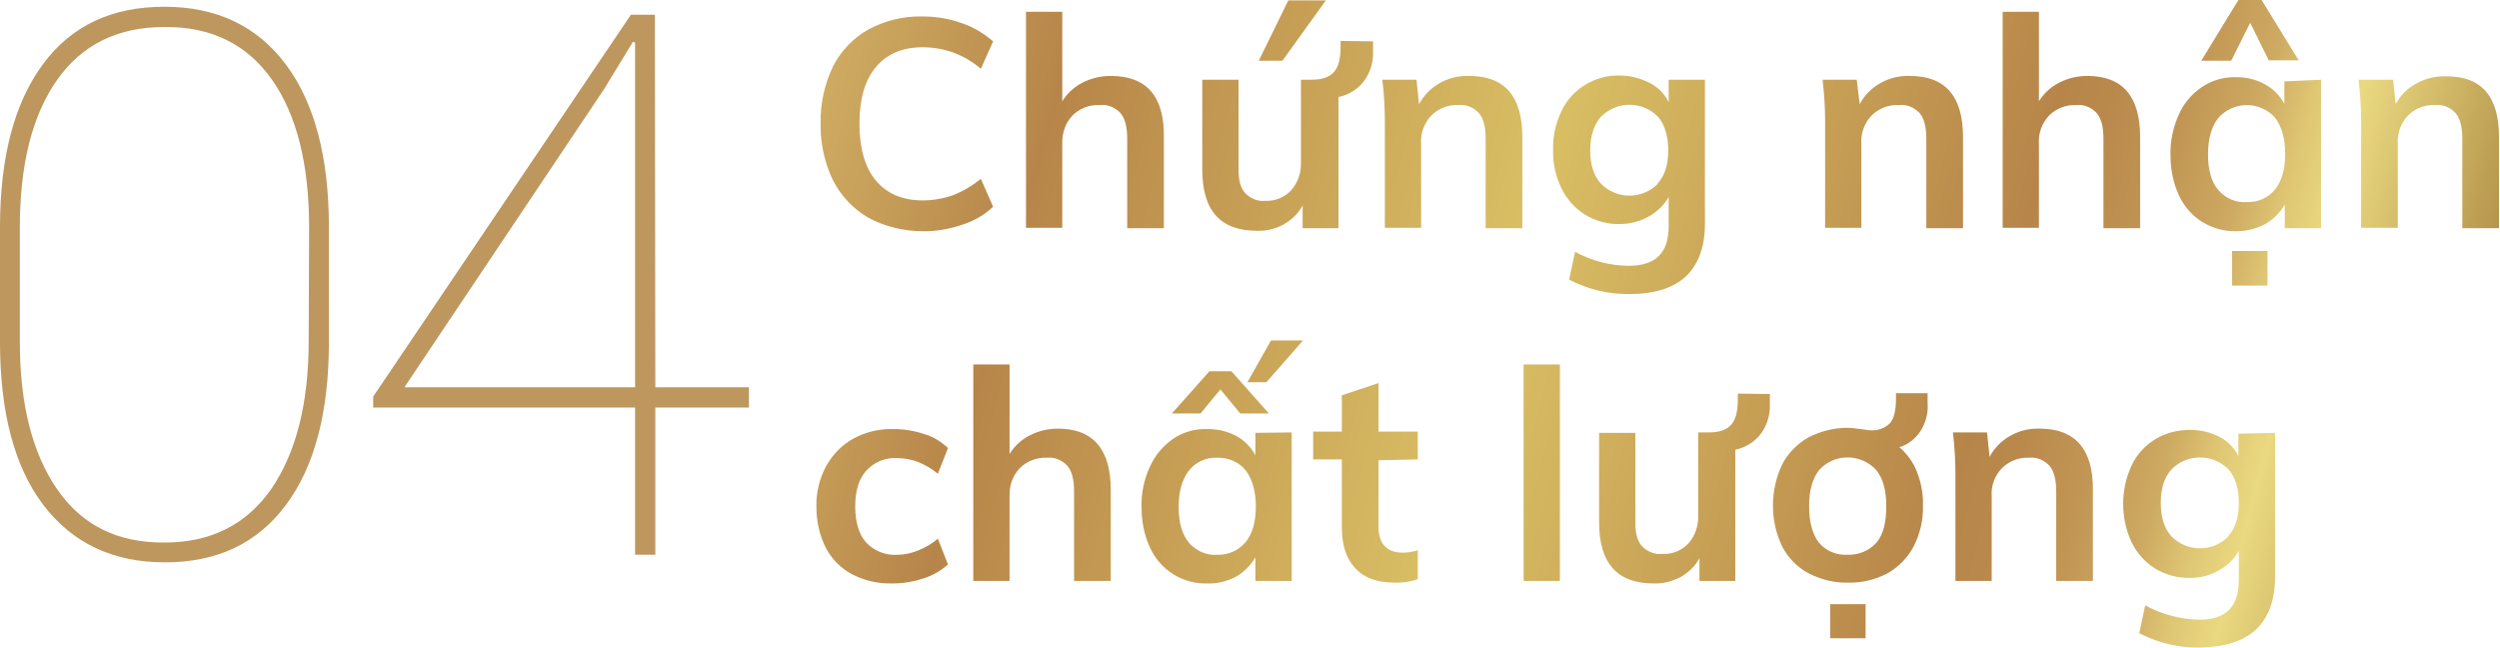
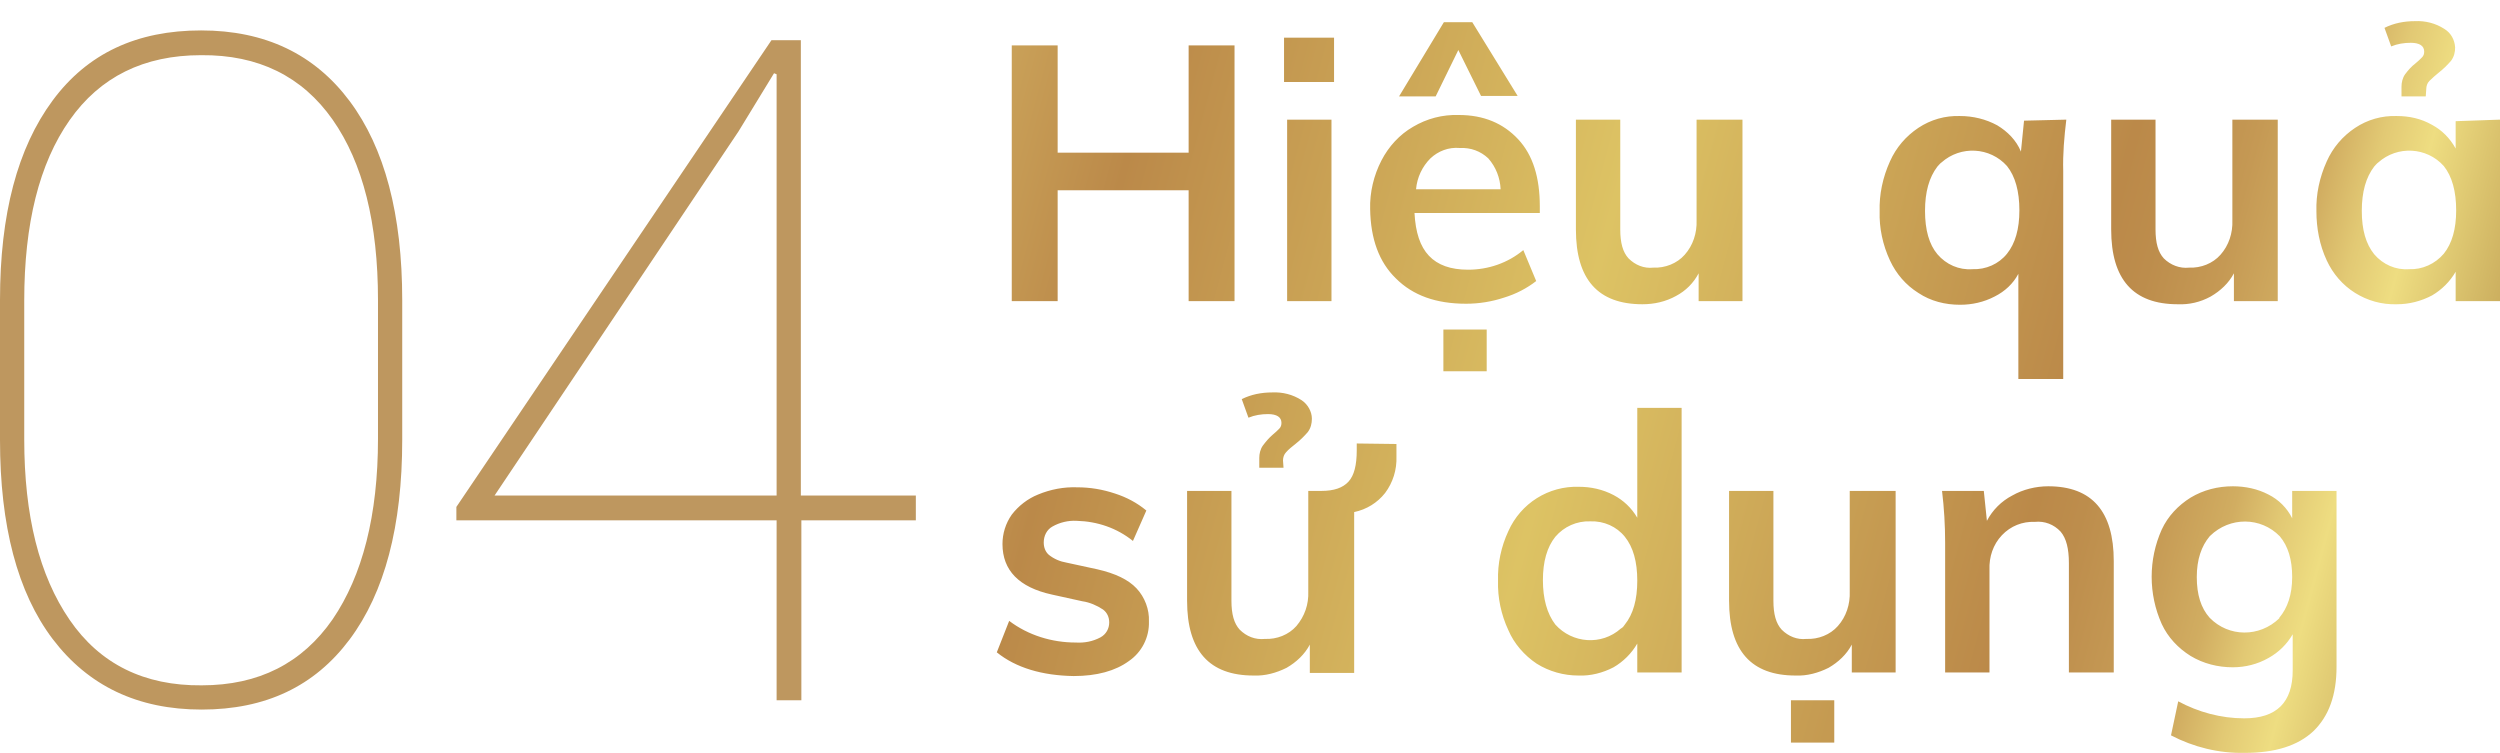
- <svg xmlns="http://www.w3.org/2000/svg" xmlns:xlink="http://www.w3.org/1999/xlink" version="1.1" id="Layer_1" x="0px" y="0px" viewBox="0 0 592.6 153.5" style="enable-background:new 0 0 592.6 153.5;" xml:space="preserve">
+ <svg xmlns="http://www.w3.org/2000/svg" xmlns:xlink="http://www.w3.org/1999/xlink" version="1.1" id="Layer_1" x="0px" y="0px" viewBox="0 0 484.8 146" style="enable-background:new 0 0 484.8 146;" xml:space="preserve">
  <style type="text/css">
	.st0{clip-path:url(#SVGID_2_);}
	.st1{fill:url(#SVGID_3_);}
	.st2{fill:#BE975F;}
</style>
  <g>
    <g id="Layer_1-2">
      <g>
-         <g>
-           <defs>
-             <path id="SVGID_1_" d="M205.9,51.6c-3.6-2.1-6.5-5.2-8.4-8.9c-2-4.2-3-8.8-2.9-13.5c-0.1-4.6,0.9-9.2,2.9-13.4       c1.9-3.7,4.8-6.8,8.4-8.8c3.9-2.1,8.3-3.2,12.8-3.1c3.2,0,6.4,0.5,9.4,1.6c2.7,0.9,5.2,2.4,7.4,4.3l-2.9,6.5       c-2-1.7-4.2-3-6.7-3.9c-2.3-0.8-4.7-1.2-7.1-1.2c-4.8,0-8.5,1.6-11.1,4.7c-2.6,3.1-3.9,7.6-3.9,13.4s1.3,10.4,3.9,13.5       s6.3,4.7,11.1,4.7c2.4,0,4.8-0.4,7.1-1.2c2.4-0.9,4.7-2.3,6.7-3.9l2.9,6.6c-2.1,2-4.6,3.4-7.4,4.3c-3,1-6.2,1.6-9.4,1.5       C214.3,54.8,209.8,53.7,205.9,51.6z M276,32.5v21.6h-8.7V32.9c0-2.8-0.5-4.8-1.6-6.1c-1.3-1.4-3.1-2.1-5-1.9       c-2.4-0.1-4.7,0.8-6.4,2.5c-1.7,1.8-2.5,4.3-2.4,6.7V54h-8.6V2.8h8.6V24c1.2-1.9,2.8-3.4,4.8-4.4c2.1-1.1,4.4-1.6,6.7-1.6       C271.9,18,276.1,22.8,276,32.5z M325.6,9.8v2.4c0.1,2.6-0.7,5.1-2.2,7.1c-1.5,1.9-3.6,3.2-6,3.7v31.1h-8.5v-5.4       c-1,1.9-2.6,3.4-4.5,4.5c-2,1.1-4.2,1.6-6.4,1.5c-8.6,0-12.9-4.8-12.9-14.5V18.9h8.6v21.3c0,2.6,0.5,4.4,1.6,5.6       c1.3,1.3,3,2,4.8,1.8c2.3,0.1,4.5-0.8,6.1-2.5c1.6-1.9,2.4-4.2,2.3-6.7V18.9h2.5c2.5,0,4.2-0.6,5.3-1.8s1.6-3.2,1.6-6.1V9.7       L325.6,9.8L325.6,9.8z M304.1,14.4h-5.6l7-14.3h8.9L304.1,14.4z M361,32.5v21.6h-8.7V32.9c0-2.8-0.5-4.8-1.6-6.1       c-1.3-1.4-3.1-2.1-4.9-1.9c-2.4-0.1-4.7,0.8-6.4,2.5c-1.7,1.8-2.6,4.3-2.4,6.7V54h-8.6V28.9c0-3.3-0.2-6.7-0.6-10h8.1l0.6,5.8       c1.1-2.1,2.8-3.8,4.9-5s4.6-1.8,7-1.7C356.8,18,361,22.8,361,32.5z M404.3,18.9V53c0,5.5-1.5,9.6-4.5,12.5       c-3,2.8-7.5,4.2-13.3,4.2c-5,0.1-9.9-1.1-14.4-3.4l1.4-6.6c3.9,2.1,8.3,3.3,12.8,3.3c6.3,0,9.4-3.1,9.4-9.3v-7       c-1.1,1.9-2.7,3.5-4.7,4.6c-2.1,1.2-4.5,1.8-6.9,1.8c-2.9,0.1-5.7-0.7-8.2-2.2c-2.4-1.5-4.3-3.6-5.6-6.2c-1.4-2.9-2.1-6-2-9.2       c-0.1-3.2,0.6-6.3,2-9.2c1.2-2.6,3.2-4.7,5.6-6.2c2.5-1.5,5.3-2.3,8.2-2.2c2.4,0,4.8,0.6,7,1.7c2,1,3.6,2.6,4.6,4.6v-5.3       L404.3,18.9z M393.1,43.5c1.7-1.9,2.5-4.5,2.5-7.9c0-3.3-0.8-6-2.4-7.9c-3.7-3.8-9.7-3.8-13.5-0.1l-0.1,0.1       c-1.6,1.9-2.5,4.5-2.5,7.9s0.8,6,2.5,7.9c3.7,3.8,9.7,3.8,13.4,0.2C393,43.6,393.1,43.5,393.1,43.5z M465.5,32.5v21.6h-8.7       V32.9c0-2.8-0.5-4.8-1.6-6.1c-1.3-1.4-3.1-2.1-5-1.9c-2.4-0.1-4.7,0.8-6.4,2.5c-1.7,1.8-2.6,4.3-2.4,6.7V54h-8.6V28.9       c0-3.3-0.2-6.7-0.6-10h8.1l0.7,5.8c1.1-2.1,2.8-3.8,4.9-5s4.6-1.8,7-1.7C461.3,18,465.5,22.8,465.5,32.5L465.5,32.5z        M507.5,32.5v21.6h-8.7V32.9c0-2.8-0.5-4.8-1.6-6.1c-1.3-1.4-3.1-2.1-4.9-1.9c-2.4-0.1-4.7,0.8-6.4,2.5       c-1.7,1.8-2.6,4.3-2.4,6.7V54h-8.6V2.8h8.6V24c1.2-1.9,2.8-3.4,4.8-4.4c2.1-1.1,4.4-1.6,6.7-1.6       C503.3,18,507.5,22.8,507.5,32.5L507.5,32.5z M550.4,18.9v35.2h-8.6v-5.6c-1.1,1.9-2.7,3.5-4.6,4.6c-2.1,1.1-4.4,1.7-6.8,1.7       c-2.9,0.1-5.7-0.7-8.2-2.2c-2.4-1.5-4.3-3.7-5.5-6.3c-1.4-3-2-6.3-2-9.5c-0.1-3.3,0.6-6.6,2-9.7c1.2-2.7,3.1-4.9,5.5-6.5       s5.2-2.4,8.1-2.3c2.4,0,4.7,0.5,6.8,1.7c1.9,1,3.5,2.6,4.6,4.6v-5.3L550.4,18.9z M529.1,14.4H522L530.8,0h5.5l8.8,14.3H538       l-4.4-8.9L529.1,14.4z M539.5,44.9c1.6-2,2.4-4.8,2.4-8.4s-0.8-6.5-2.4-8.6c-3.3-3.7-9-4-12.7-0.7c-0.3,0.2-0.5,0.5-0.8,0.8       c-1.6,2.1-2.4,4.9-2.4,8.6s0.8,6.5,2.4,8.4c1.7,2,4.2,3.1,6.8,2.9C535.4,48,537.9,46.9,539.5,44.9z M529.3,59.5h8.4v8.2h-8.4       V59.5z M592.6,32.5v21.6h-8.7V32.9c0-2.8-0.5-4.8-1.6-6.1c-1.3-1.4-3.1-2.1-4.9-1.9c-2.4-0.1-4.7,0.8-6.4,2.5       c-1.7,1.8-2.6,4.3-2.4,6.7V54h-8.7V28.9c0-3.3-0.2-6.7-0.6-10h8.2l0.6,5.8c1.1-2.1,2.8-3.8,4.9-4.9c2.1-1.2,4.6-1.8,7-1.7       C588.4,18,592.6,22.8,592.6,32.5L592.6,32.5z M202,136.1c-2.6-1.4-4.8-3.6-6.2-6.3c-1.5-3-2.2-6.3-2.2-9.6       c-0.1-3.4,0.7-6.7,2.3-9.7c1.5-2.7,3.7-5,6.4-6.5c2.9-1.6,6.2-2.4,9.6-2.3c2.5,0,4.9,0.4,7.3,1.2c2.1,0.6,4,1.8,5.6,3.3       l-2.4,6.1c-1.4-1.2-3-2.1-4.7-2.8c-1.6-0.6-3.3-0.9-4.9-0.9c-2.8-0.2-5.5,0.9-7.4,3c-1.8,2-2.6,4.8-2.6,8.5s0.9,6.6,2.6,8.5       c1.9,2,4.6,3.1,7.4,2.9c1.7,0,3.4-0.4,4.9-1c1.7-0.7,3.3-1.6,4.7-2.8l2.4,6.1c-1.7,1.5-3.6,2.6-5.8,3.3       c-2.4,0.8-4.9,1.2-7.4,1.2C208.2,138.4,204.9,137.6,202,136.1z M263.4,116.1v21.6h-8.7v-21.2c0-2.8-0.5-4.8-1.6-6.1       c-1.3-1.4-3.1-2.1-4.9-1.9c-2.4-0.1-4.7,0.8-6.4,2.5c-1.7,1.8-2.5,4.2-2.4,6.7v20h-8.6V86.4h8.6v21.2c1.2-1.9,2.8-3.4,4.8-4.4       c2.1-1.1,4.4-1.6,6.7-1.6C259.2,101.6,263.4,106.5,263.4,116.1L263.4,116.1z M306.3,102.5v35.2h-8.6v-5.6       c-1.1,1.9-2.7,3.5-4.6,4.6c-2.1,1.1-4.5,1.7-6.8,1.6c-2.9,0.1-5.7-0.7-8.1-2.2s-4.3-3.7-5.5-6.3c-1.4-3-2-6.3-2-9.6       c-0.1-3.3,0.6-6.6,2-9.6c1.2-2.7,3.1-4.9,5.5-6.6c2.4-1.6,5.2-2.4,8.1-2.3c2.4,0,4.7,0.5,6.8,1.6c1.9,1,3.5,2.6,4.6,4.6v-5.3       L306.3,102.5z M284.7,98h-6.8l8.9-10h5.2l8.9,10h-6.8l-4.7-5.7L284.7,98z M295.4,128.5c1.6-2,2.4-4.8,2.4-8.4s-0.8-6.5-2.4-8.6       c-1.6-2-4.2-3.1-6.8-3c-2.6-0.1-5.1,1-6.7,3.1s-2.4,4.9-2.4,8.6s0.8,6.4,2.4,8.4c1.7,2,4.2,3.1,6.8,2.9       C291.2,131.6,293.7,130.5,295.4,128.5L295.4,128.5z M300.3,90.6h-4.5l5.6-9.9h7.6L300.3,90.6z M326.9,109.1v15.7       c0,4.1,1.9,6.2,5.8,6.2c1.2,0,2.4-0.2,3.5-0.6v6.9c-1.8,0.6-3.7,0.9-5.6,0.8c-4,0-7.1-1.1-9.2-3.4c-2.1-2.2-3.2-5.4-3.2-9.6       v-16.2h-6.8v-6.6h6.8v-8.6l8.7-2.9v11.5h9.3v6.6L326.9,109.1z M361.3,137.7V86.4h8.6v51.3H361.3z M419.7,93.4v2.4       c0.1,2.6-0.7,5.1-2.2,7.1c-1.5,1.9-3.6,3.2-6,3.7v31.1H403v-5.4c-1,1.9-2.6,3.4-4.5,4.5c-2,1-4.2,1.6-6.4,1.5       c-8.6,0-12.9-4.8-12.9-14.5v-21.2h8.6v21.3c0,2.6,0.5,4.4,1.6,5.6c1.3,1.3,3,2,4.9,1.8c2.3,0.1,4.5-0.8,6.1-2.5       c1.6-1.9,2.4-4.2,2.3-6.7v-19.6h2.5c2.5,0,4.2-0.6,5.3-1.8s1.6-3.2,1.6-6.1v-1.3L419.7,93.4z M455.4,102.2       c-1.2,1.8-2.9,3.2-5,3.8c1.9,1.6,3.3,3.6,4.2,5.9c1,2.6,1.5,5.3,1.4,8c0.1,3.3-0.7,6.7-2.2,9.6c-1.4,2.7-3.6,4.9-6.2,6.4       c-2.9,1.5-6.1,2.3-9.3,2.2c-3.3,0.1-6.5-0.7-9.4-2.2c-2.7-1.4-4.9-3.7-6.3-6.4c-2.9-6.1-2.9-13.2,0-19.4       c1.4-2.7,3.6-4.9,6.2-6.4c2.9-1.5,6.1-2.3,9.3-2.3c0.6,0,1.9,0.1,3.9,0.4c0.6,0.1,1.2,0.2,1.7,0.2c1.6,0.1,3.2-0.5,4.4-1.6       c1-1.1,1.5-3,1.5-5.9v-1.3h7.5v2.4C457.3,98,456.6,100.3,455.4,102.2L455.4,102.2z M445,128.6c1.6-1.9,2.3-4.8,2.3-8.6       s-0.8-6.7-2.4-8.6c-3.4-3.7-9.2-4-12.9-0.6c-0.2,0.2-0.4,0.4-0.6,0.6c-1.6,2-2.4,4.9-2.4,8.6s0.8,6.6,2.3,8.6       c1.7,2,4.1,3,6.7,2.9C440.8,131.6,443.3,130.5,445,128.6z M434,143.2h8.4v8.1H434V143.2z M496.3,116.2v21.5h-8.7v-21.2       c0-2.8-0.5-4.8-1.6-6.1c-1.3-1.4-3.1-2.1-4.9-1.9c-2.4-0.1-4.7,0.8-6.4,2.5c-1.7,1.8-2.6,4.2-2.4,6.7v20h-8.6v-25.2       c0-3.3-0.2-6.7-0.6-10h8.1l0.6,5.8c1.1-2.1,2.8-3.8,4.9-5s4.6-1.8,7-1.7C492.1,101.6,496.4,106.5,496.3,116.2L496.3,116.2z        M539.5,102.6v34.1c0,5.5-1.5,9.6-4.5,12.5c-3,2.8-7.5,4.2-13.3,4.3c-5,0.1-9.9-1.1-14.4-3.4l1.4-6.6c3.9,2.1,8.3,3.3,12.8,3.4       c6.3,0,9.4-3.1,9.4-9.3v-7c-1.1,1.9-2.7,3.5-4.7,4.6c-2.1,1.2-4.5,1.8-6.9,1.8c-2.9,0-5.7-0.7-8.2-2.2       c-2.4-1.5-4.3-3.6-5.6-6.2c-2.7-5.8-2.7-12.5,0-18.3c1.2-2.6,3.2-4.7,5.6-6.2c2.5-1.5,5.3-2.2,8.2-2.2c2.4,0,4.8,0.5,6.9,1.6       c2,1,3.6,2.6,4.6,4.6v-5.3L539.5,102.6z M528.4,127.1c1.7-1.9,2.5-4.5,2.5-7.9s-0.8-6-2.4-7.9c-3.7-3.8-9.8-3.8-13.5-0.1       l-0.1,0.1c-1.7,1.9-2.5,4.5-2.5,7.9s0.8,6,2.5,7.9c3.7,3.8,9.7,3.8,13.4,0.2C528.3,127.2,528.4,127.2,528.4,127.1z" />
-           </defs>
-           <clipPath id="SVGID_2_">
-             <use xlink:href="#SVGID_1_" style="overflow:visible;" />
-           </clipPath>
-           <g class="st0">
-             <linearGradient id="SVGID_3_" gradientUnits="userSpaceOnUse" x1="89.911" y1="-172.621" x2="645.389" y2="-23.779" gradientTransform="matrix(1 0 0 1 0 172)">
-               <stop offset="7.000000e-02" style="stop-color:#EBDB80" />
-               <stop offset="0.28" style="stop-color:#B78549" />
-               <stop offset="0.48" style="stop-color:#D9BF64" />
-               <stop offset="0.68" style="stop-color:#B78549" />
-               <stop offset="0.7" style="stop-color:#B9894C" />
-               <stop offset="0.73" style="stop-color:#C19554" />
-               <stop offset="0.76" style="stop-color:#CDA961" />
-               <stop offset="0.78" style="stop-color:#DEC573" />
-               <stop offset="0.8" style="stop-color:#EAD980" />
-               <stop offset="0.89" style="stop-color:#A5803C" />
-               <stop offset="0.99" style="stop-color:#815B22" />
-             </linearGradient>
-             <rect x="98.4" y="-32.3" class="st1" width="538.5" height="212.2" />
-           </g>
+         <defs>
+           <path id="SVGID_1_" d="M230.5,8.8h8.9v49.6h-8.9V36.9h-25.4v21.5h-8.9V8.8h8.9v20.8h25.4L230.5,8.8z M249,7.3h9.7v8.6H249V7.3z       M249.6,58.4V23.2h8.6v35.2H249.6z M298.6,41.3h-24.3c0.2,3.8,1.1,6.5,2.8,8.3s4.2,2.7,7.6,2.7c3.9,0,7.7-1.3,10.7-3.8l2.5,6      c-1.8,1.4-3.9,2.5-6.2,3.2c-2.4,0.8-4.9,1.2-7.4,1.2c-5.8,0-10.3-1.6-13.6-4.9c-3.3-3.2-4.9-7.7-5-13.4      c-0.1-3.3,0.7-6.6,2.2-9.5c1.4-2.7,3.5-5,6.1-6.5c2.7-1.6,5.7-2.4,8.9-2.3c4.8,0,8.6,1.6,11.5,4.7s4.2,7.5,4.2,13L298.6,41.3z       M278.4,18.7h-7.1L280,4.3h5.5l8.8,14.3h-7.1l-4.4-8.9L278.4,18.7z M277.4,30.7c-1.6,1.6-2.6,3.7-2.8,6h16.4      c-0.1-2.2-0.9-4.3-2.4-6c-1.5-1.4-3.4-2.1-5.5-2C280.9,28.5,278.9,29.3,277.4,30.7L277.4,30.7z M279.9,63.9h8.4V72h-8.4V63.9z       M337.9,23.2v35.2h-8.5V53c-1,1.9-2.5,3.4-4.4,4.4c-2,1.1-4.2,1.6-6.5,1.6c-8.6,0-12.9-4.8-12.9-14.5V23.2h8.6v21.3      c0,2.6,0.5,4.4,1.6,5.6c1.3,1.3,3,2,4.8,1.8c2.3,0.1,4.6-0.8,6.1-2.5c1.6-1.8,2.4-4.2,2.3-6.7V23.2L337.9,23.2z M400.7,23.2      c-0.4,3.3-0.7,6.7-0.6,10v40.3h-8.7V53.1c-1,1.9-2.6,3.4-4.6,4.4c-2.1,1.1-4.4,1.6-6.7,1.6c-2.9,0-5.7-0.7-8.1-2.3      c-2.4-1.5-4.3-3.7-5.5-6.3c-1.4-3-2.1-6.3-2-9.5c-0.1-3.3,0.6-6.6,2-9.7c1.2-2.7,3.1-4.9,5.5-6.5c2.4-1.6,5.2-2.4,8.1-2.3      c2.5,0,5,0.6,7.2,1.8c2,1.2,3.7,2.9,4.6,5.1l0.6-6L400.7,23.2z M389.2,49.2c1.6-2,2.4-4.8,2.4-8.4c0-3.7-0.8-6.6-2.4-8.6      c-3.3-3.7-9-4-12.7-0.7c-0.3,0.2-0.5,0.5-0.8,0.8c-1.6,2.1-2.4,4.9-2.4,8.6c0,3.7,0.8,6.5,2.4,8.4c1.7,2,4.2,3.1,6.8,2.9      C385.1,52.3,387.6,51.2,389.2,49.2z M441.7,23.2v35.2h-8.5V53c-1,1.9-2.6,3.4-4.5,4.5c-2,1.1-4.2,1.6-6.4,1.5      c-8.6,0-12.9-4.8-12.9-14.5V23.2h8.6v21.3c0,2.6,0.5,4.4,1.6,5.6c1.3,1.3,3.1,2,4.9,1.8c2.3,0.1,4.6-0.8,6.1-2.5      c1.6-1.8,2.4-4.2,2.3-6.7V23.2L441.7,23.2z M484.8,23.2v35.2h-8.6v-5.7c-1.1,1.9-2.7,3.5-4.6,4.6c-2.1,1.1-4.4,1.7-6.8,1.7      c-2.9,0.1-5.7-0.7-8.1-2.2c-2.4-1.5-4.3-3.7-5.5-6.3c-1.4-3-2-6.3-2-9.5c-0.1-3.3,0.6-6.6,2-9.7c1.2-2.7,3.1-4.9,5.5-6.5      c2.4-1.6,5.2-2.4,8.1-2.3c2.4,0,4.7,0.5,6.8,1.7c1.9,1,3.5,2.6,4.6,4.6v-5.3L484.8,23.2z M473.9,49.2c1.6-2,2.4-4.8,2.4-8.4      c0-3.7-0.8-6.6-2.4-8.6c-3.3-3.7-9-4-12.7-0.7c-0.3,0.2-0.5,0.5-0.8,0.8c-1.6,2.1-2.4,4.9-2.4,8.6s0.8,6.4,2.4,8.4      c1.7,2,4.2,3.1,6.8,2.9C469.7,52.3,472.2,51.2,473.9,49.2z M470.4,18.7h-4.7v-1.9c0-0.8,0.2-1.7,0.7-2.4c0.6-0.8,1.2-1.5,2-2.1      c0.5-0.4,0.9-0.8,1.3-1.2c0.3-0.3,0.4-0.7,0.4-1.1c0-1.1-0.9-1.7-2.6-1.7c-1.3,0-2.6,0.2-3.8,0.7l-1.3-3.6      c1.8-0.9,3.8-1.3,5.9-1.3c2-0.1,4,0.4,5.7,1.5c1.3,0.8,2,2.1,2.1,3.6c0,0.9-0.2,1.8-0.8,2.6c-0.7,0.8-1.5,1.6-2.4,2.3      c-0.6,0.5-1.2,1-1.8,1.6c-0.4,0.4-0.6,1-0.6,1.6L470.4,18.7z M193.3,126.5l2.4-6.1c3.7,2.8,8.3,4.2,12.9,4.2      c1.7,0.1,3.3-0.2,4.8-1c1.1-0.6,1.7-1.7,1.7-2.9c0-1-0.4-1.9-1.2-2.5c-1.2-0.8-2.6-1.4-4-1.6l-5.9-1.3c-6.4-1.4-9.6-4.7-9.6-9.8      c0-2,0.6-4,1.8-5.7c1.3-1.7,3.1-3.1,5.1-3.9c2.4-1,5-1.5,7.6-1.4c2.5,0,4.9,0.4,7.3,1.2c2.2,0.7,4.3,1.8,6.1,3.3l-2.6,5.9      c-3.1-2.5-6.9-3.8-10.9-3.9c-1.6-0.1-3.3,0.3-4.7,1.1c-1.1,0.6-1.7,1.8-1.7,3.1c0,0.9,0.3,1.8,1,2.4c1,0.8,2.2,1.3,3.4,1.5      l6,1.3c3.5,0.8,6,2,7.6,3.7c1.6,1.7,2.5,4.1,2.4,6.4c0.1,3.1-1.4,6-3.9,7.7c-2.6,1.9-6.2,2.9-10.7,2.9      C202.1,131,197,129.5,193.3,126.5z M270.8,86.1v2.4c0.1,2.6-0.7,5.1-2.2,7.1c-1.5,1.9-3.6,3.2-6,3.7v31.2H254V125      c-1,1.9-2.6,3.4-4.5,4.5c-2,1-4.2,1.6-6.4,1.5c-8.6,0-12.9-4.8-12.9-14.5V95.2h8.6v21.3c0,2.6,0.5,4.4,1.6,5.6      c1.3,1.3,3,2,4.9,1.8c2.3,0.1,4.6-0.8,6.1-2.5c1.6-1.9,2.4-4.2,2.3-6.7V95.2h2.5c2.5,0,4.2-0.6,5.3-1.8s1.6-3.2,1.6-6.1v-1.3      L270.8,86.1z M248.9,90.7h-4.7v-1.9c0-0.8,0.2-1.7,0.7-2.4c0.6-0.8,1.2-1.5,1.9-2.1c0.5-0.4,0.9-0.8,1.3-1.2      c0.3-0.3,0.4-0.7,0.4-1.1c0-1.1-0.9-1.7-2.6-1.7c-1.3,0-2.6,0.2-3.8,0.7l-1.3-3.6c1.8-0.9,3.8-1.3,5.9-1.3c2-0.1,4,0.4,5.7,1.5      c1.2,0.8,2,2.2,2,3.6c0,0.9-0.2,1.8-0.8,2.6c-0.7,0.8-1.5,1.6-2.4,2.3c-0.6,0.5-1.3,1-1.8,1.6c-0.4,0.4-0.6,1-0.6,1.6      L248.9,90.7z M326.1,79.1v51.3h-8.6v-5.6c-1.1,1.9-2.7,3.5-4.6,4.6c-2.1,1.1-4.5,1.7-6.8,1.6c-2.9,0-5.7-0.8-8.1-2.3      c-2.4-1.6-4.4-3.9-5.5-6.5c-1.4-3-2.1-6.3-2-9.6c-0.1-3.3,0.6-6.6,2-9.6c2.4-5.4,7.8-8.8,13.7-8.6c2.3,0,4.6,0.5,6.7,1.6      c1.9,1,3.5,2.5,4.6,4.4V79.1L326.1,79.1z M315.1,121.1c1.6-2,2.4-4.8,2.4-8.5s-0.8-6.5-2.4-8.5c-1.6-2-4.1-3.1-6.7-3      c-2.6-0.1-5.1,1-6.8,3c-1.6,2-2.4,4.8-2.4,8.4s0.8,6.5,2.4,8.6c3.3,3.7,9,4.1,12.7,0.8C314.7,121.7,314.9,121.4,315.1,121.1      L315.1,121.1z M367.6,95.2v35.2h-8.5V125c-1,1.9-2.6,3.4-4.5,4.5c-2,1-4.2,1.6-6.4,1.5c-8.6,0-12.9-4.8-12.9-14.5V95.2h8.6v21.3      c0,2.6,0.5,4.4,1.6,5.6c1.3,1.3,3,2,4.8,1.8c2.3,0.1,4.6-0.8,6.1-2.5c1.6-1.8,2.4-4.2,2.3-6.7V95.2L367.6,95.2z M347.3,135.8      h8.4v8.2h-8.4V135.8z M409.9,108.8v21.6h-8.7v-21.2c0-2.8-0.5-4.8-1.6-6.1c-1.3-1.4-3.1-2.1-5-1.9c-2.4-0.1-4.7,0.8-6.4,2.6      c-1.7,1.8-2.5,4.2-2.4,6.7v19.9h-8.6v-25.2c0-3.3-0.2-6.7-0.6-10h8.1l0.6,5.8c1.1-2.1,2.8-3.8,4.9-4.9c2.1-1.2,4.6-1.8,7-1.8      C405.7,94.3,409.9,99.2,409.9,108.8L409.9,108.8z M453.1,95.2v34.1c0,5.5-1.5,9.6-4.5,12.5c-3,2.8-7.4,4.2-13.3,4.2      c-5,0.1-9.9-1.1-14.3-3.4l1.4-6.6c3.9,2.1,8.3,3.3,12.8,3.3c6.3,0,9.4-3.1,9.4-9.3v-7c-1.1,1.9-2.7,3.5-4.7,4.6      c-2.1,1.2-4.5,1.8-6.9,1.8c-2.9,0-5.7-0.7-8.2-2.2c-2.4-1.5-4.4-3.6-5.6-6.2c-2.6-5.8-2.6-12.5,0-18.3c1.2-2.6,3.2-4.7,5.6-6.2      c2.5-1.5,5.3-2.2,8.2-2.2c2.4,0,4.8,0.5,6.9,1.6c2,1,3.6,2.6,4.6,4.6v-5.3L453.1,95.2z M442,119.8c1.6-1.9,2.5-4.5,2.5-7.9      s-0.8-6-2.4-7.9c-3.7-3.8-9.7-3.8-13.5-0.1c0,0-0.1,0.1-0.1,0.1c-1.6,1.9-2.5,4.5-2.5,7.9s0.8,6,2.5,7.9      c3.7,3.8,9.7,3.8,13.5,0.1C442,119.9,442,119.8,442,119.8z" />
+         </defs>
+         <clipPath id="SVGID_2_">
+           <use xlink:href="#SVGID_1_" style="overflow:visible;" />
+         </clipPath>
+         <g class="st0">
+           <linearGradient id="SVGID_3_" gradientUnits="userSpaceOnUse" x1="86.23" y1="138.545" x2="538.81" y2="17.275" gradientTransform="matrix(1 0 0 -1 0 156)">
+             <stop offset="7.000000e-02" style="stop-color:#EFDF80" />
+             <stop offset="0.28" style="stop-color:#BB8949" />
+             <stop offset="0.48" style="stop-color:#DDC364" />
+             <stop offset="0.68" style="stop-color:#BB8949" />
+             <stop offset="0.7" style="stop-color:#BD8D4C" />
+             <stop offset="0.73" style="stop-color:#C59954" />
+             <stop offset="0.76" style="stop-color:#D1AD61" />
+             <stop offset="0.78" style="stop-color:#E2C974" />
+             <stop offset="0.8" style="stop-color:#EEDD81" />
+             <stop offset="0.89" style="stop-color:#A9803C" />
+             <stop offset="0.99" style="stop-color:#855B22" />
+           </linearGradient>
+           <rect x="98.4" y="-28" class="st1" width="428.2" height="212.2" />
        </g>
      </g>
-       <path class="st2" d="M78,81c0,16.7-3.4,29.6-10.2,38.7s-16.3,13.6-28.7,13.6s-22-4.6-28.9-13.7C3.4,110.6,0,97.7,0,81V53.9    c0-16.7,3.4-29.5,10.2-38.7S26.6,1.6,39,1.6s22,4.6,28.8,13.7S78,37.3,78,53.9V81z M73.3,53.9c0-14.9-2.9-26.6-8.8-35    S50.1,6.3,39,6.4c-11.1,0-19.6,4.2-25.5,12.6S4.7,39.1,4.7,54v26.9c0,14.8,2.9,26.4,8.8,35s14.4,12.8,25.5,12.7    c11.1,0,19.5-4.3,25.4-12.8c5.8-8.5,8.8-20.2,8.8-35L73.3,53.9L73.3,53.9z" />
-       <path class="st2" d="M155.4,91.8h22.2v4.8h-22.2v34.9h-4.8V96.6H88.5V94l61.1-90.5h5.7L155.4,91.8L155.4,91.8z M95.9,91.8h54.7    V10.1l-0.5-0.2l-6.9,11.3L95.9,91.8z" />
+       <path class="st2" d="M78,85.3c0,16.7-3.4,29.6-10.2,38.7s-16.3,13.6-28.7,13.6c-12.4,0-22-4.6-28.9-13.7C3.4,114.9,0,102,0,85.3    V58.2c0-16.7,3.4-29.5,10.2-38.7S26.6,5.9,39,5.9c12.4,0,22,4.6,28.8,13.7S78,41.6,78,58.2V85.3z M73.3,58.2    c0-14.9-2.9-26.6-8.8-35S50.1,10.6,39,10.7c-11.1,0-19.6,4.2-25.5,12.6s-8.8,20.1-8.8,35v26.9c0,14.8,2.9,26.4,8.8,35    S28,133,39.1,132.9c11.1,0,19.5-4.3,25.4-12.8c5.8-8.5,8.8-20.2,8.8-35V58.2z" />
+       <path class="st2" d="M155.4,96.1h22.2v4.8h-22.2v34.9h-4.8v-34.9H88.5v-2.6l61.1-90.5h5.7V96.1z M95.9,96.1h54.7V14.4l-0.5-0.2    l-6.9,11.3L95.9,96.1z" />
    </g>
  </g>
</svg>
